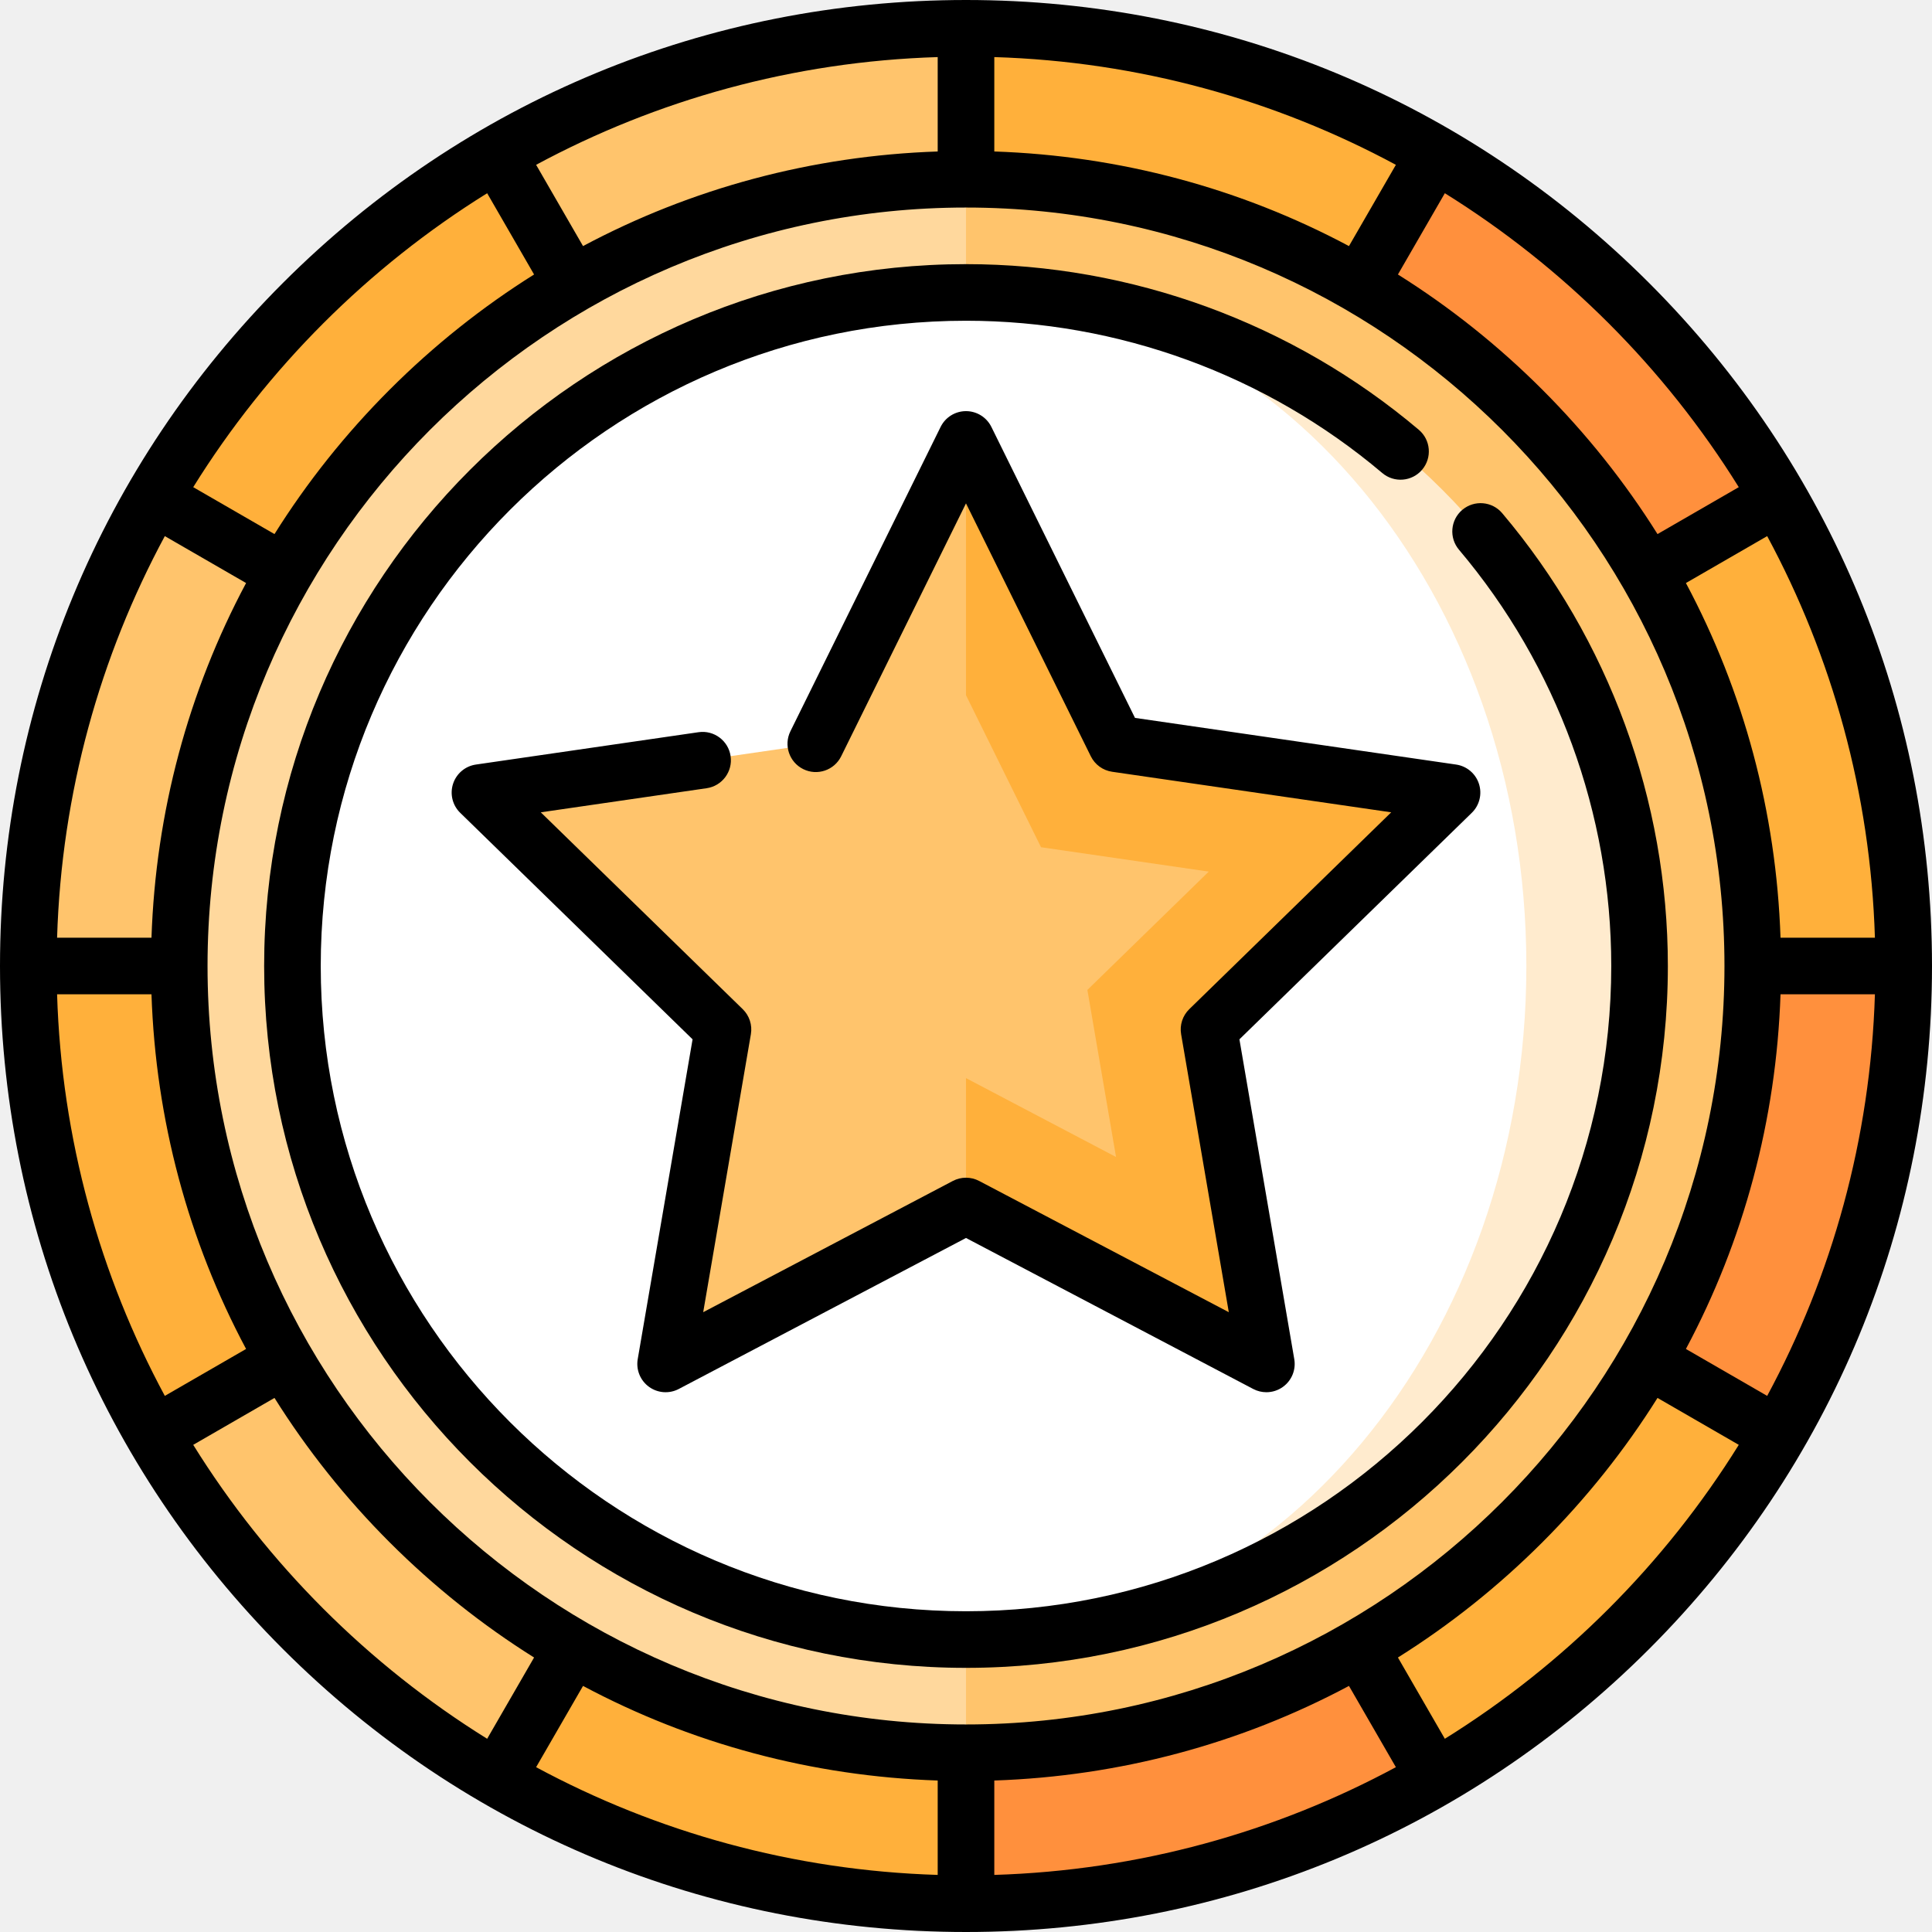
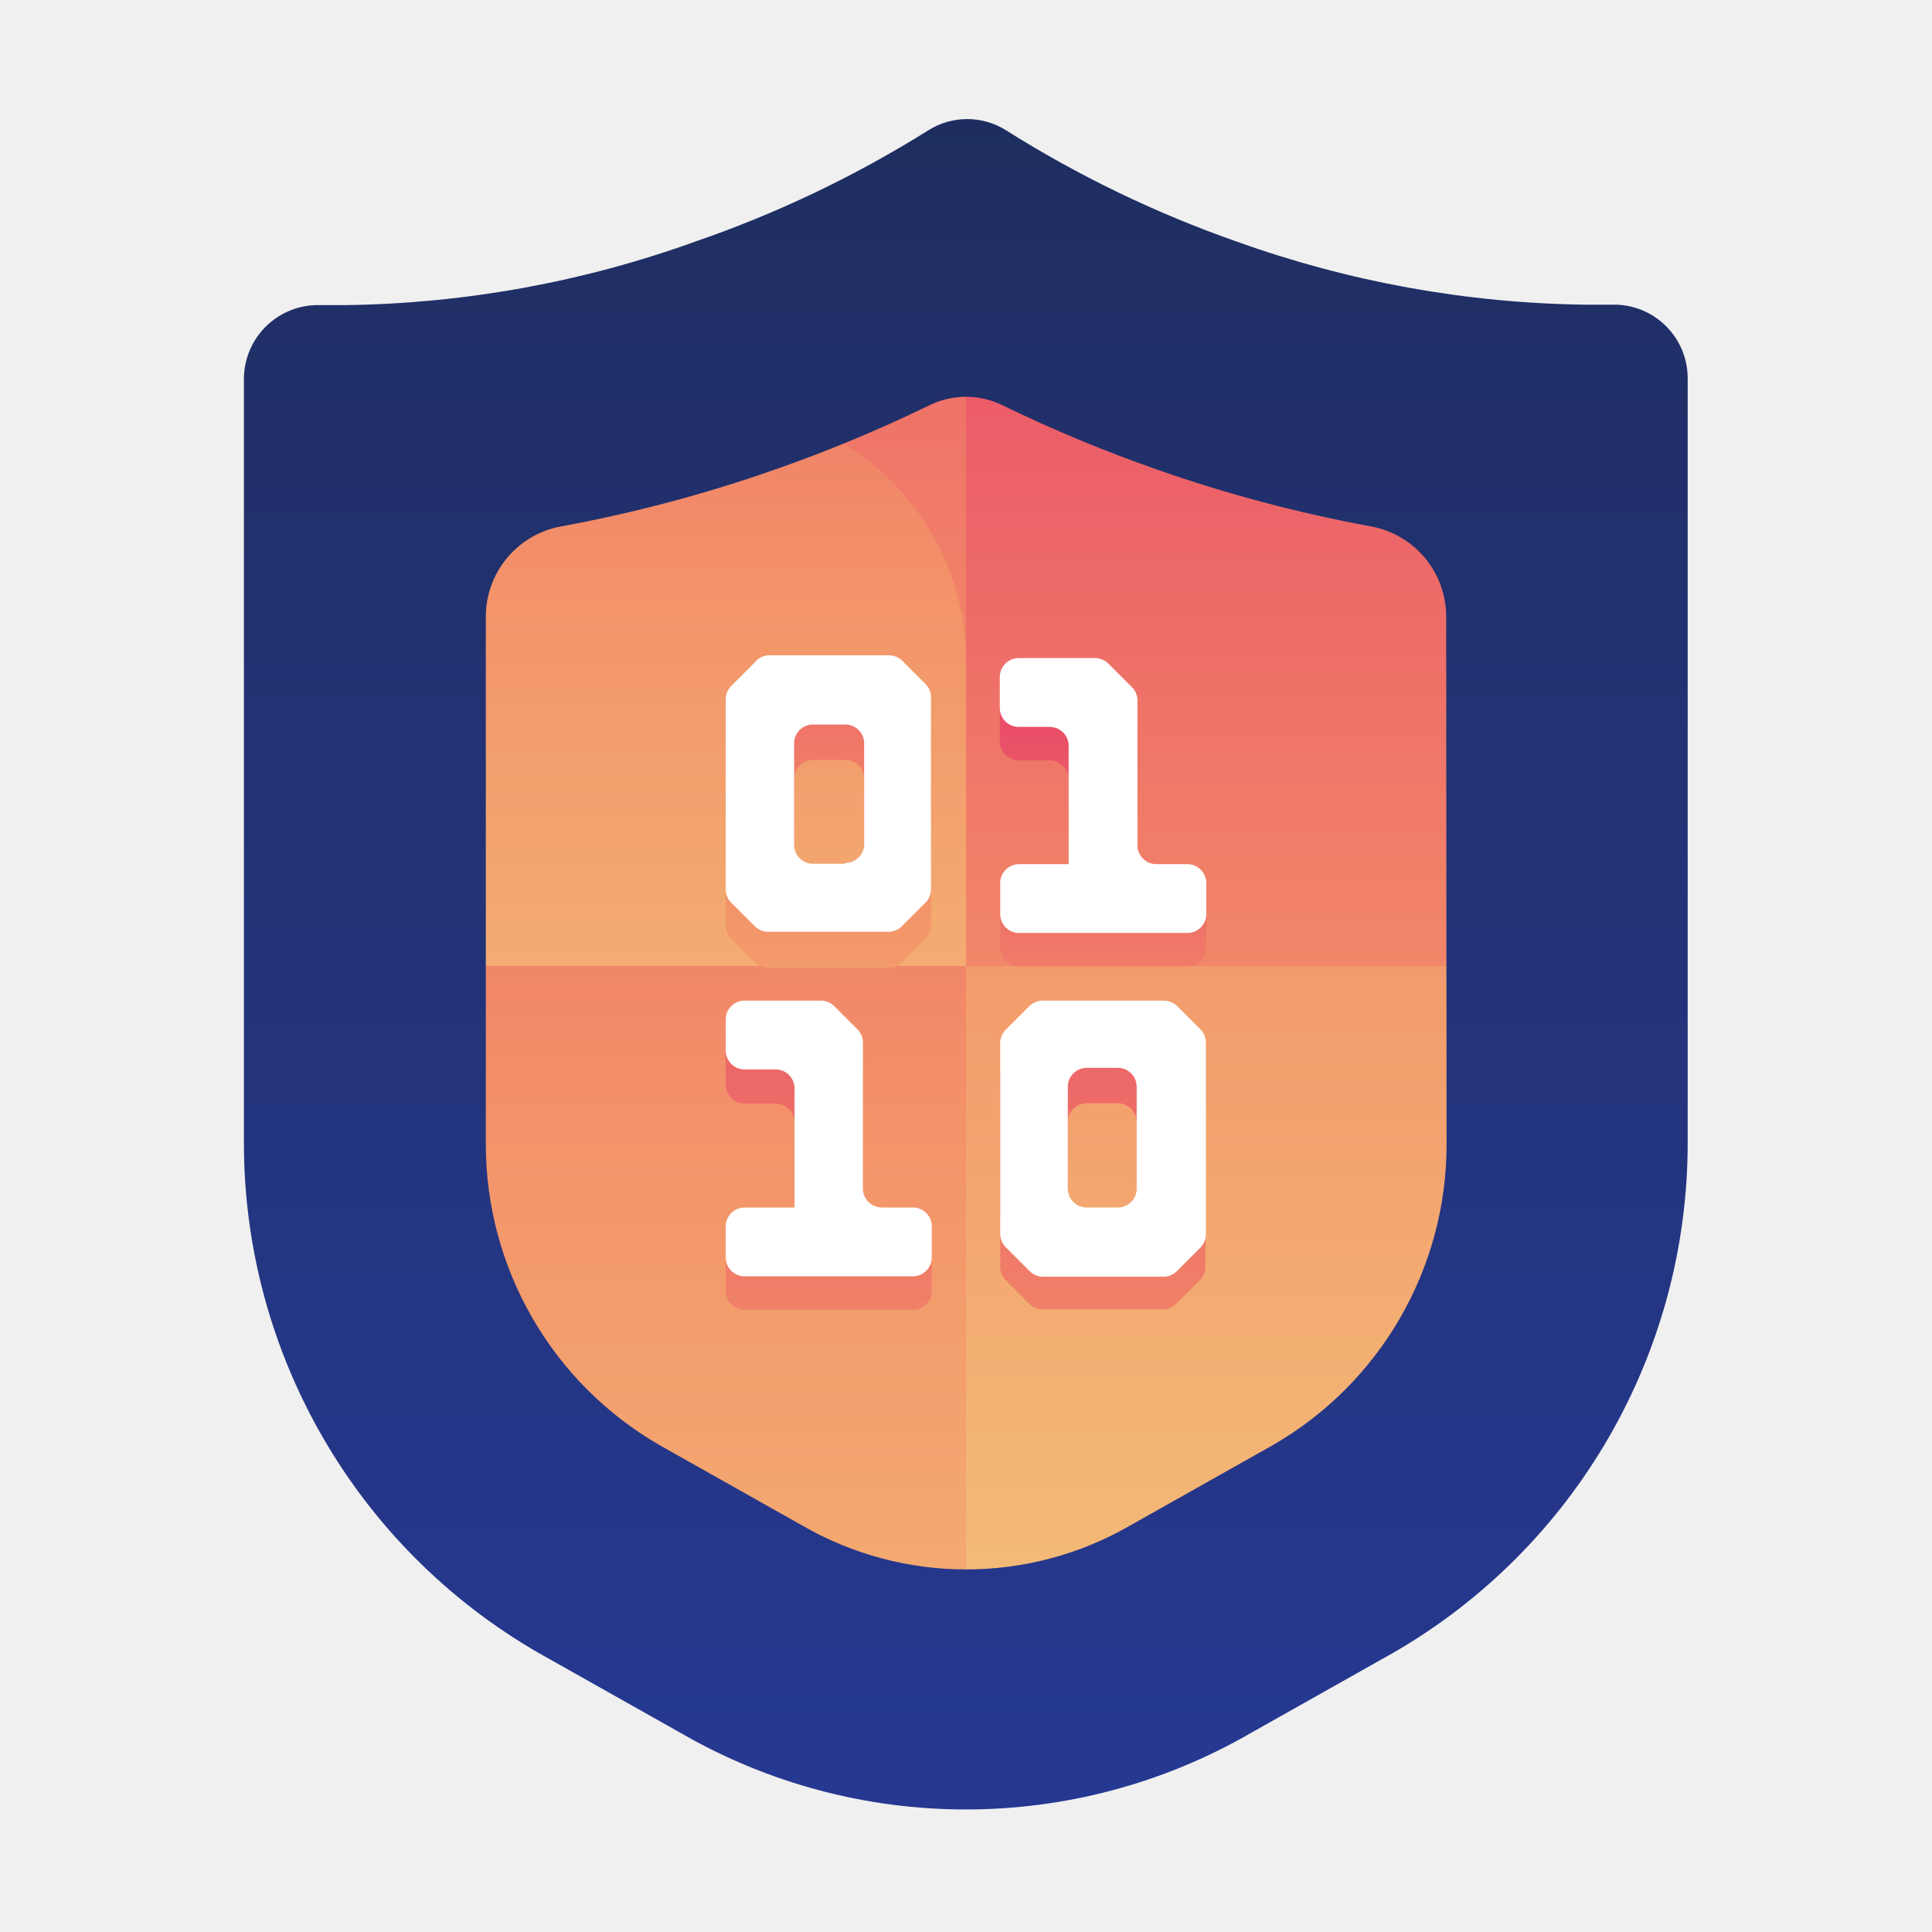
- <svg xmlns="http://www.w3.org/2000/svg" version="1.1" id="Capa_1" x="0px" y="0px" viewBox="0 0 512 512" style="enable-background:new 0 0 512 512;" xml:space="preserve">
-   <path style="fill:#FFB03B;" d="M380.267,40.763l90.97,90.97C492.388,168.289,504.5,210.729,504.5,256l-33.263,124.267  c-21.819,37.709-53.26,69.151-90.97,90.97L156,256L256,7.5C301.271,7.5,343.711,19.612,380.267,40.763z" />
-   <g>
-     <path style="fill:#FF903D;" d="M380.267,40.763c37.709,21.819,69.151,53.26,90.97,90.97L256,256L380.267,40.763z" />
-     <path style="fill:#FF903D;" d="M504.5,256c0,45.271-12.112,87.711-33.263,124.267L256,256H504.5z" />
-     <path style="fill:#FF903D;" d="M380.267,471.237C343.711,492.388,301.271,504.5,256,504.5l-40-124.25L256,256L380.267,471.237z" />
-   </g>
-   <path style="fill:#FFC46C;" d="M131.733,40.763l-90.97,90.97C19.612,168.289,7.5,210.729,7.5,256l33.263,124.267  c21.819,37.709,53.26,69.151,90.97,90.97l102.134-67.618L256,256V7.5C210.729,7.5,168.289,19.612,131.733,40.763z" />
-   <g>
-     <path style="fill:#FFB03B;" d="M131.733,40.763c-37.709,21.819-69.151,53.26-90.97,90.97L256,256L131.733,40.763z" />
-     <path style="fill:#FFB03B;" d="M7.5,256c0,45.271,12.112,87.711,33.263,124.267L256,256H7.5z" />
-     <path style="fill:#FFB03B;" d="M131.733,471.237C168.289,492.388,210.729,504.5,256,504.5V256L131.733,471.237z" />
-   </g>
-   <path style="fill:#FFC46C;" d="M256,47.5L186,256l70,208.5c115.151,0,208.5-93.349,208.5-208.5S371.151,47.5,256,47.5z" />
-   <path style="fill:#FFD89D;" d="M47.5,256c0,115.151,93.349,208.5,208.5,208.5v-417C140.849,47.5,47.5,140.849,47.5,256z" />
-   <path style="fill:#FFEBCE;" d="M256,77.5v357c98.583,0,178.5-79.917,178.5-178.5S354.583,77.5,256,77.5z" />
-   <path style="fill:#FFFFFF;" d="M404.5,256c0-98.583-66.486-178.5-148.5-178.5c-98.583,0-178.5,79.917-178.5,178.5  S157.417,434.5,256,434.5C338.014,434.5,404.5,354.583,404.5,256z" />
-   <polygon style="fill:#FFB03B;" points="384.804,210.037 295.803,197.104 256,116.455 226,256 256,319.604 335.605,361.455   320.402,272.813 " />
-   <g>
-     <polygon style="fill:#FFC46C;" points="216.197,197.104 127.196,210.037 191.598,272.813 176.395,361.455 256,319.604 256,116.455     " />
-     <polygon style="fill:#FFC46C;" points="256,285.711 216.238,306.615 223.832,262.339 191.664,230.983 236.119,224.523 256,184.241    275.881,224.523 320.336,230.983 288.168,262.339 295.762,306.615  " />
-   </g>
-   <path d="M391.937,207.719c-0.882-2.715-3.229-4.694-6.055-5.104l-85.099-12.366l-38.058-77.113c-1.264-2.56-3.871-4.181-6.726-4.181  s-5.462,1.621-6.726,4.181l-39.803,80.649c-1.833,3.714-0.308,8.211,3.406,10.045c3.716,1.834,8.212,0.308,10.045-3.406L256,133.401  l33.077,67.021c1.093,2.213,3.204,3.748,5.647,4.103l73.962,10.748l-53.52,52.169c-1.768,1.723-2.574,4.206-2.156,6.639  l12.634,73.664l-66.154-34.779c-2.186-1.148-4.795-1.148-6.98,0l-66.154,34.779l12.634-73.664c0.418-2.433-0.389-4.916-2.156-6.639  l-53.52-52.169l43.962-6.389c4.1-0.596,6.939-4.401,6.344-8.5c-0.596-4.1-4.414-6.941-8.5-6.343l-59.001,8.574  c-2.825,0.41-5.173,2.389-6.055,5.104c-0.882,2.715-0.146,5.696,1.897,7.688l61.578,60.024l-14.536,84.755  c-0.483,2.814,0.674,5.658,2.983,7.335c2.309,1.678,5.37,1.9,7.898,0.571L256,328.077l76.115,40.016  c1.098,0.577,2.296,0.861,3.489,0.861c1.556,0,3.103-0.483,4.409-1.433c2.31-1.678,3.467-4.521,2.983-7.335l-14.536-84.755  l61.578-60.024C392.083,213.415,392.818,210.434,391.937,207.719z" />
-   <path d="M398.1,135.999c-2.673-3.162-7.406-3.56-10.569-0.886s-3.56,7.406-0.886,10.569C412.668,176.468,427,215.646,427,256  c0,94.29-76.71,171-171,171S85,350.29,85,256S161.71,85,256,85c40.354,0,79.532,14.332,110.317,40.355  c3.163,2.675,7.896,2.277,10.569-0.886c2.674-3.164,2.277-7.896-0.886-10.569C342.512,85.591,299.895,70,256,70  C153.439,70,70,153.439,70,256s83.439,186,186,186s186-83.439,186-186C442,212.105,426.409,169.488,398.1,135.999z" />
-   <path d="M437.02,74.98C388.668,26.629,324.38,0,256,0S123.332,26.629,74.98,74.98C26.629,123.333,0,187.62,0,256  s26.629,132.667,74.98,181.02C123.332,485.371,187.62,512,256,512s132.668-26.629,181.02-74.98C485.371,388.667,512,324.38,512,256  S485.371,123.333,437.02,74.98z M468.322,369.924l-21.536-12.434c15.325-28.72,23.943-60.702,25.071-93.99h25.015  C495.692,301.892,485.494,338.05,468.322,369.924z M248.5,471.857v25.015c-38.391-1.18-74.55-11.378-106.424-28.55l12.434-21.536  C183.23,462.111,215.212,470.729,248.5,471.857z M263.5,471.857c33.288-1.129,65.27-9.746,93.99-25.071l12.434,21.536  c-31.875,17.172-68.033,27.37-106.424,28.55L263.5,471.857L263.5,471.857z M256,457c-110.832,0-201-90.168-201-201  S145.168,55,256,55s201,90.168,201,201S366.832,457,256,457z M15.128,263.5h25.015c1.129,33.289,9.746,65.27,25.071,93.99  l-21.536,12.434C26.506,338.05,16.308,301.892,15.128,263.5z M43.678,142.076l21.536,12.434  c-15.325,28.72-23.943,60.701-25.071,93.99H15.128C16.308,210.108,26.506,173.95,43.678,142.076z M263.5,40.143V15.128  c38.391,1.18,74.55,11.378,106.424,28.55L357.49,65.214C328.77,49.889,296.788,41.271,263.5,40.143z M248.5,40.143  c-33.288,1.129-65.27,9.746-93.99,25.071l-12.434-21.536c31.875-17.172,68.033-27.37,106.424-28.55V40.143z M471.857,248.5  c-1.129-33.289-9.746-65.27-25.071-93.99l21.536-12.434c17.172,31.875,27.37,68.033,28.55,106.424H471.857z M460.794,129.102  l-21.536,12.434c-8.598-13.707-18.799-26.546-30.523-38.27s-24.563-21.925-38.271-30.524l12.434-21.536  C414.458,70.832,441.168,97.542,460.794,129.102z M129.102,51.206l12.434,21.536c-13.708,8.599-26.547,18.8-38.271,30.524  s-21.925,24.563-30.523,38.27l-21.536-12.434C70.832,97.542,97.542,70.832,129.102,51.206z M51.206,382.898l21.536-12.434  c8.598,13.707,18.799,26.546,30.523,38.27s24.563,21.925,38.271,30.524l-12.434,21.536  C97.542,441.168,70.832,414.458,51.206,382.898z M382.898,460.794l-12.434-21.536c13.708-8.598,26.547-18.8,38.271-30.524  s21.925-24.563,30.523-38.27l21.536,12.434C441.168,414.458,414.458,441.168,382.898,460.794z" />
-   <g>
- </g>
-   <g>
- </g>
-   <g>
- </g>
-   <g>
- </g>
-   <g>
- </g>
-   <g>
- </g>
-   <g>
- </g>
-   <g>
- </g>
-   <g>
- </g>
-   <g>
- </g>
-   <g>
- </g>
-   <g>
- </g>
-   <g>
- </g>
-   <g>
- </g>
-   <g>
- </g>
+ <svg xmlns="http://www.w3.org/2000/svg" xmlns:xlink="http://www.w3.org/1999/xlink" id="ART" viewBox="0 0 48 48">
+   <defs>
+     <style>.cls-1{fill:url(#linear-gradient);}.cls-2{fill:url(#linear-gradient-2);}.cls-3{fill:url(#linear-gradient-3);}.cls-4{fill:url(#linear-gradient-4);}.cls-5{fill:url(#linear-gradient-5);}.cls-6{fill:url(#linear-gradient-6);}.cls-7{fill:url(#linear-gradient-7);}.cls-8{fill:url(#linear-gradient-8);}.cls-9{fill:url(#linear-gradient-9);}.cls-10{fill:url(#linear-gradient-10);}.cls-11{fill:url(#linear-gradient-11);}.cls-12{fill:url(#linear-gradient-12);}.cls-13{fill:url(#linear-gradient-13);}</style>
+     <linearGradient id="linear-gradient" x1="24" y1="32.83" x2="24" y2="-3.97" gradientUnits="userSpaceOnUse">
+       <stop offset="0" stop-color="#f3c57a" />
+       <stop offset="0.49" stop-color="#f39369" />
+       <stop offset="1" stop-color="#e94867" />
+     </linearGradient>
+     <linearGradient id="linear-gradient-2" x1="16.97" y1="52.17" x2="16.97" y2="3.24" xlink:href="#linear-gradient" />
+     <linearGradient id="linear-gradient-3" x1="24.39" y1="44.33" x2="24.39" y2="-4.09" xlink:href="#linear-gradient" />
+     <linearGradient id="linear-gradient-4" x1="31.03" y1="52.17" x2="31.03" y2="3.24" xlink:href="#linear-gradient" />
+     <linearGradient id="linear-gradient-5" x1="24" y1="52.5" x2="24" y2="-29.55" gradientUnits="userSpaceOnUse">
+       <stop offset="0" stop-color="#273a9b" />
+       <stop offset="0.56" stop-color="#202f65" />
+       <stop offset="1" stop-color="#021e2f" />
+     </linearGradient>
+     <linearGradient id="linear-gradient-6" x1="20.59" y1="32.75" x2="20.59" y2="11.64" xlink:href="#linear-gradient" />
+     <linearGradient id="linear-gradient-7" x1="27.41" y1="54.25" x2="27.41" y2="19.05" xlink:href="#linear-gradient" />
+     <linearGradient id="linear-gradient-8" x1="27.41" y1="36.75" x2="27.41" y2="17.26" xlink:href="#linear-gradient" />
+     <linearGradient id="linear-gradient-9" x1="20.59" y1="54.25" x2="20.59" y2="19.05" xlink:href="#linear-gradient" />
+     <linearGradient id="linear-gradient-10" x1="20.59" y1="15.57" x2="20.59" y2="1.33" gradientUnits="userSpaceOnUse">
+       <stop offset="0" stop-color="#fff" />
+       <stop offset="0.52" stop-color="#cce2e6" />
+       <stop offset="1" stop-color="#8fa1bb" />
+     </linearGradient>
+     <linearGradient id="linear-gradient-11" x1="27.41" y1="15.57" x2="27.41" y2="1.33" xlink:href="#linear-gradient-10" />
+     <linearGradient id="linear-gradient-12" x1="27.41" y1="15.57" x2="27.41" y2="1.33" xlink:href="#linear-gradient-10" />
+     <linearGradient id="linear-gradient-13" x1="20.59" y1="15.57" x2="20.59" y2="1.33" xlink:href="#linear-gradient-10" />
+   </defs>
+   <path class="cls-1" d="M30.09,7.69a25.58,25.58,0,0,1-5.21-2.5,1.64,1.64,0,0,0-1.76,0,25.58,25.58,0,0,1-5.21,2.5A23.7,23.7,0,0,1,9.5,9.11a1.67,1.67,0,0,0-1.75,1.65V28a13.25,13.25,0,0,0,6.63,11.48l3.21,1.86a12.82,12.82,0,0,0,12.82,0l3.21-1.86A13.25,13.25,0,0,0,40.25,28V10.76A1.67,1.67,0,0,0,38.5,9.11,23.7,23.7,0,0,1,30.09,7.69Z" />
+   <path class="cls-2" d="M9.94,24V35.3a13.24,13.24,0,0,0,4.44,4.19l3.21,1.86A12.82,12.82,0,0,0,24,43.06V24Z" />
+   <path class="cls-3" d="M38.5,9.11h-.83a24.3,24.3,0,0,1-7.59-1.42,25.58,25.58,0,0,1-5.21-2.5,1.46,1.46,0,0,0-1.63,0A25.59,25.59,0,0,1,18,7.69a24.32,24.32,0,0,1-7.58,1.43H9.6a1.67,1.67,0,0,0-1.07.38l9.56.62A6.32,6.32,0,0,1,24,16.42V43.06a12.82,12.82,0,0,0,6.41-1.72l3.21-1.86A13.25,13.25,0,0,0,40.25,28V10.76A1.67,1.67,0,0,0,38.5,9.11Z" />
+   <path class="cls-4" d="M38.06,9.1a23.92,23.92,0,0,1-8-1.41,25.58,25.58,0,0,1-5.21-2.5A1.64,1.64,0,0,0,24,4.94h0V24H38.06Z" />
+   <path class="cls-5" d="M40.16,7.57h-.76A26.63,26.63,0,0,1,30.72,6,28.24,28.24,0,0,1,25,3.24a1.81,1.81,0,0,0-1.94,0A28.24,28.24,0,0,1,17.28,6,26.63,26.63,0,0,1,8.61,7.58H7.93A1.84,1.84,0,0,0,6.06,9.39v19a14.62,14.62,0,0,0,7.31,12.67l3.55,2a14.15,14.15,0,0,0,14.15,0l3.55-2a14.62,14.62,0,0,0,7.31-12.67v-19A1.83,1.83,0,0,0,40.16,7.57ZM35.94,28.43a8.62,8.62,0,0,1-4.31,7.47l-3.55,2a8.15,8.15,0,0,1-8.15,0l-3.55-2a8.63,8.63,0,0,1-4.31-7.47V15.33a2.28,2.28,0,0,1,1.86-2.25,35.18,35.18,0,0,0,5.34-1.42,35.58,35.58,0,0,0,3.82-1.59,2.06,2.06,0,0,1,1.82,0,35.58,35.58,0,0,0,3.82,1.59,35.18,35.18,0,0,0,5.34,1.42,2.28,2.28,0,0,1,1.86,2.25Z" />
+   <path class="cls-6" d="M18.75,17.31l-.58.58a.47.47,0,0,0-.14.33V23a.47.47,0,0,0,.14.33l.58.58a.47.47,0,0,0,.33.14h3a.47.47,0,0,0,.33-.14l.58-.58a.47.47,0,0,0,.14-.33V18.22a.47.47,0,0,0-.14-.33l-.58-.58a.47.47,0,0,0-.33-.14h-3A.47.47,0,0,0,18.75,17.31Zm2.23,5H20.2a.47.47,0,0,1-.47-.47V19.35a.47.47,0,0,1,.47-.47H21a.47.47,0,0,1,.47.47v2.48A.47.47,0,0,1,21,22.29Z" />
+   <path class="cls-7" d="M25.57,25.84l-.58.58a.47.47,0,0,0-.14.33v4.73a.47.47,0,0,0,.14.33l.58.58a.47.47,0,0,0,.33.14h3a.47.47,0,0,0,.33-.14l.58-.58a.47.47,0,0,0,.14-.33V26.75a.47.47,0,0,0-.14-.33l-.58-.58a.47.47,0,0,0-.33-.14h-3A.47.47,0,0,0,25.57,25.84Zm2.23,5H27a.47.47,0,0,1-.47-.47V27.88a.47.47,0,0,1,.47-.47h.77a.47.47,0,0,1,.47.47v2.48A.47.47,0,0,1,27.8,30.82Z" />
+   <path class="cls-8" d="M28.26,21.83v-3.6a.47.47,0,0,0-.14-.33l-.58-.58a.47.47,0,0,0-.33-.14h-1.9a.47.47,0,0,0-.47.47v.77a.47.47,0,0,0,.47.47h.77a.47.47,0,0,1,.47.47v2.94H25.32a.47.47,0,0,0-.47.47v.77a.47.47,0,0,0,.47.47H29.5a.47.47,0,0,0,.47-.47v-.77a.47.47,0,0,0-.47-.47h-.77A.47.47,0,0,1,28.26,21.83Z" />
+   <path class="cls-9" d="M21.44,30.36v-3.6a.47.47,0,0,0-.14-.33l-.58-.58a.47.47,0,0,0-.33-.14H18.5a.47.47,0,0,0-.47.47v.77a.47.47,0,0,0,.47.47h.77a.47.47,0,0,1,.47.47v2.94H18.5a.47.47,0,0,0-.47.47v.77a.47.47,0,0,0,.47.47h4.18a.47.47,0,0,0,.47-.47v-.77a.47.47,0,0,0-.47-.47h-.77A.47.47,0,0,1,21.44,30.36Z" />
+   <path class="cls-10" d="M18.75,16.46l-.58.58a.47.47,0,0,0-.14.33V22.1a.47.47,0,0,0,.14.33l.58.58a.47.47,0,0,0,.33.14h3a.47.47,0,0,0,.33-.14l.58-.58a.47.47,0,0,0,.14-.33V17.37A.47.47,0,0,0,23,17l-.58-.58a.47.47,0,0,0-.33-.14h-3A.47.47,0,0,0,18.75,16.46Zm2.23,5H20.2a.47.47,0,0,1-.47-.47V18.5A.47.47,0,0,1,20.2,18H21a.47.47,0,0,1,.47.47V21A.47.47,0,0,1,21,21.44Z" />
+   <path class="cls-11" d="M25.57,25l-.58.58a.47.47,0,0,0-.14.33v4.73A.47.47,0,0,0,25,31l.58.58a.47.47,0,0,0,.33.14h3a.47.47,0,0,0,.33-.14l.58-.58a.47.47,0,0,0,.14-.33V25.9a.47.47,0,0,0-.14-.33L29.25,25a.47.47,0,0,0-.33-.14h-3A.47.47,0,0,0,25.57,25Zm2.23,5H27a.47.47,0,0,1-.47-.47V27a.47.47,0,0,1,.47-.47h.77a.47.47,0,0,1,.47.47V29.5A.47.47,0,0,1,27.8,30Z" />
+   <path class="cls-12" d="M28.26,21v-3.6a.47.47,0,0,0-.14-.33l-.58-.58a.47.47,0,0,0-.33-.14h-1.9a.47.47,0,0,0-.47.47v.77a.47.47,0,0,0,.47.47h.77a.47.47,0,0,1,.47.47v2.94H25.32a.47.47,0,0,0-.47.47v.77a.47.47,0,0,0,.47.47H29.5a.47.47,0,0,0,.47-.47v-.77a.47.47,0,0,0-.47-.47h-.77A.47.47,0,0,1,28.26,21Z" />
+   <path class="cls-13" d="M21.44,29.5V25.9a.47.47,0,0,0-.14-.33L20.73,25a.47.47,0,0,0-.33-.14H18.5a.47.47,0,0,0-.47.47v.77a.47.47,0,0,0,.47.47h.77a.47.47,0,0,1,.47.47V30H18.5a.47.47,0,0,0-.47.47v.77a.47.47,0,0,0,.47.47h4.18a.47.47,0,0,0,.47-.47v-.77a.47.47,0,0,0-.47-.47h-.77A.47.47,0,0,1,21.44,29.5Z" />
</svg>
